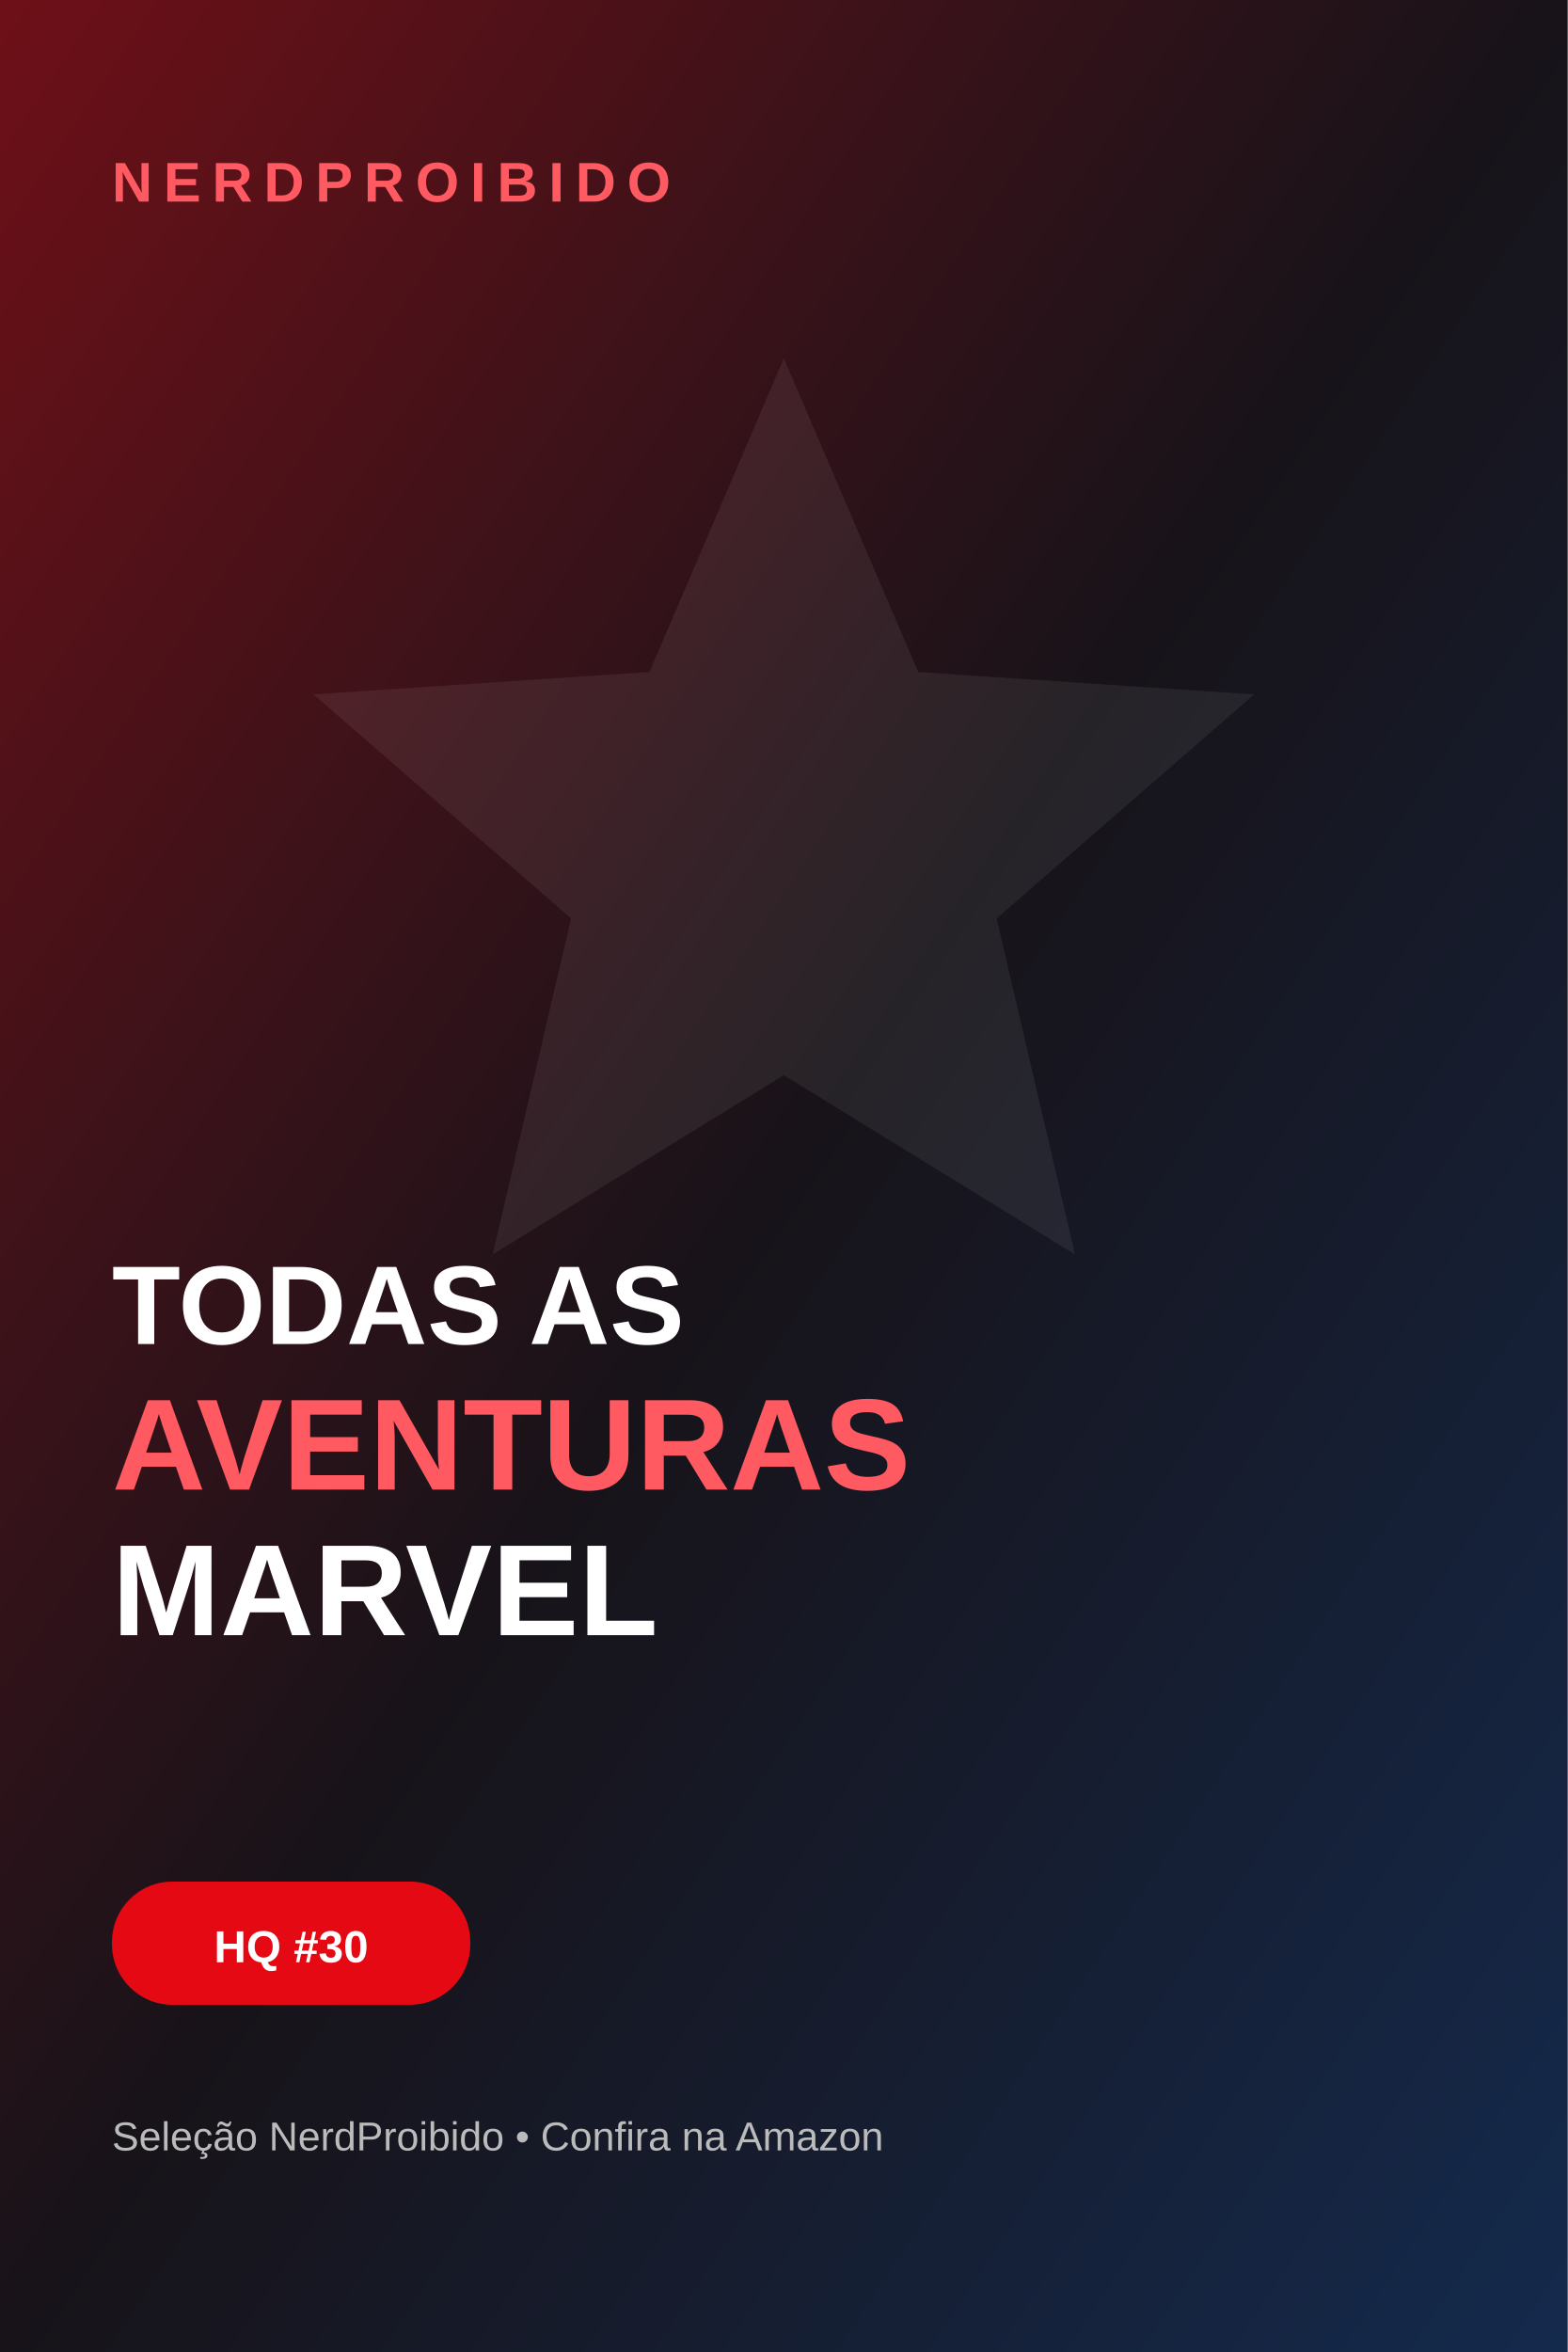
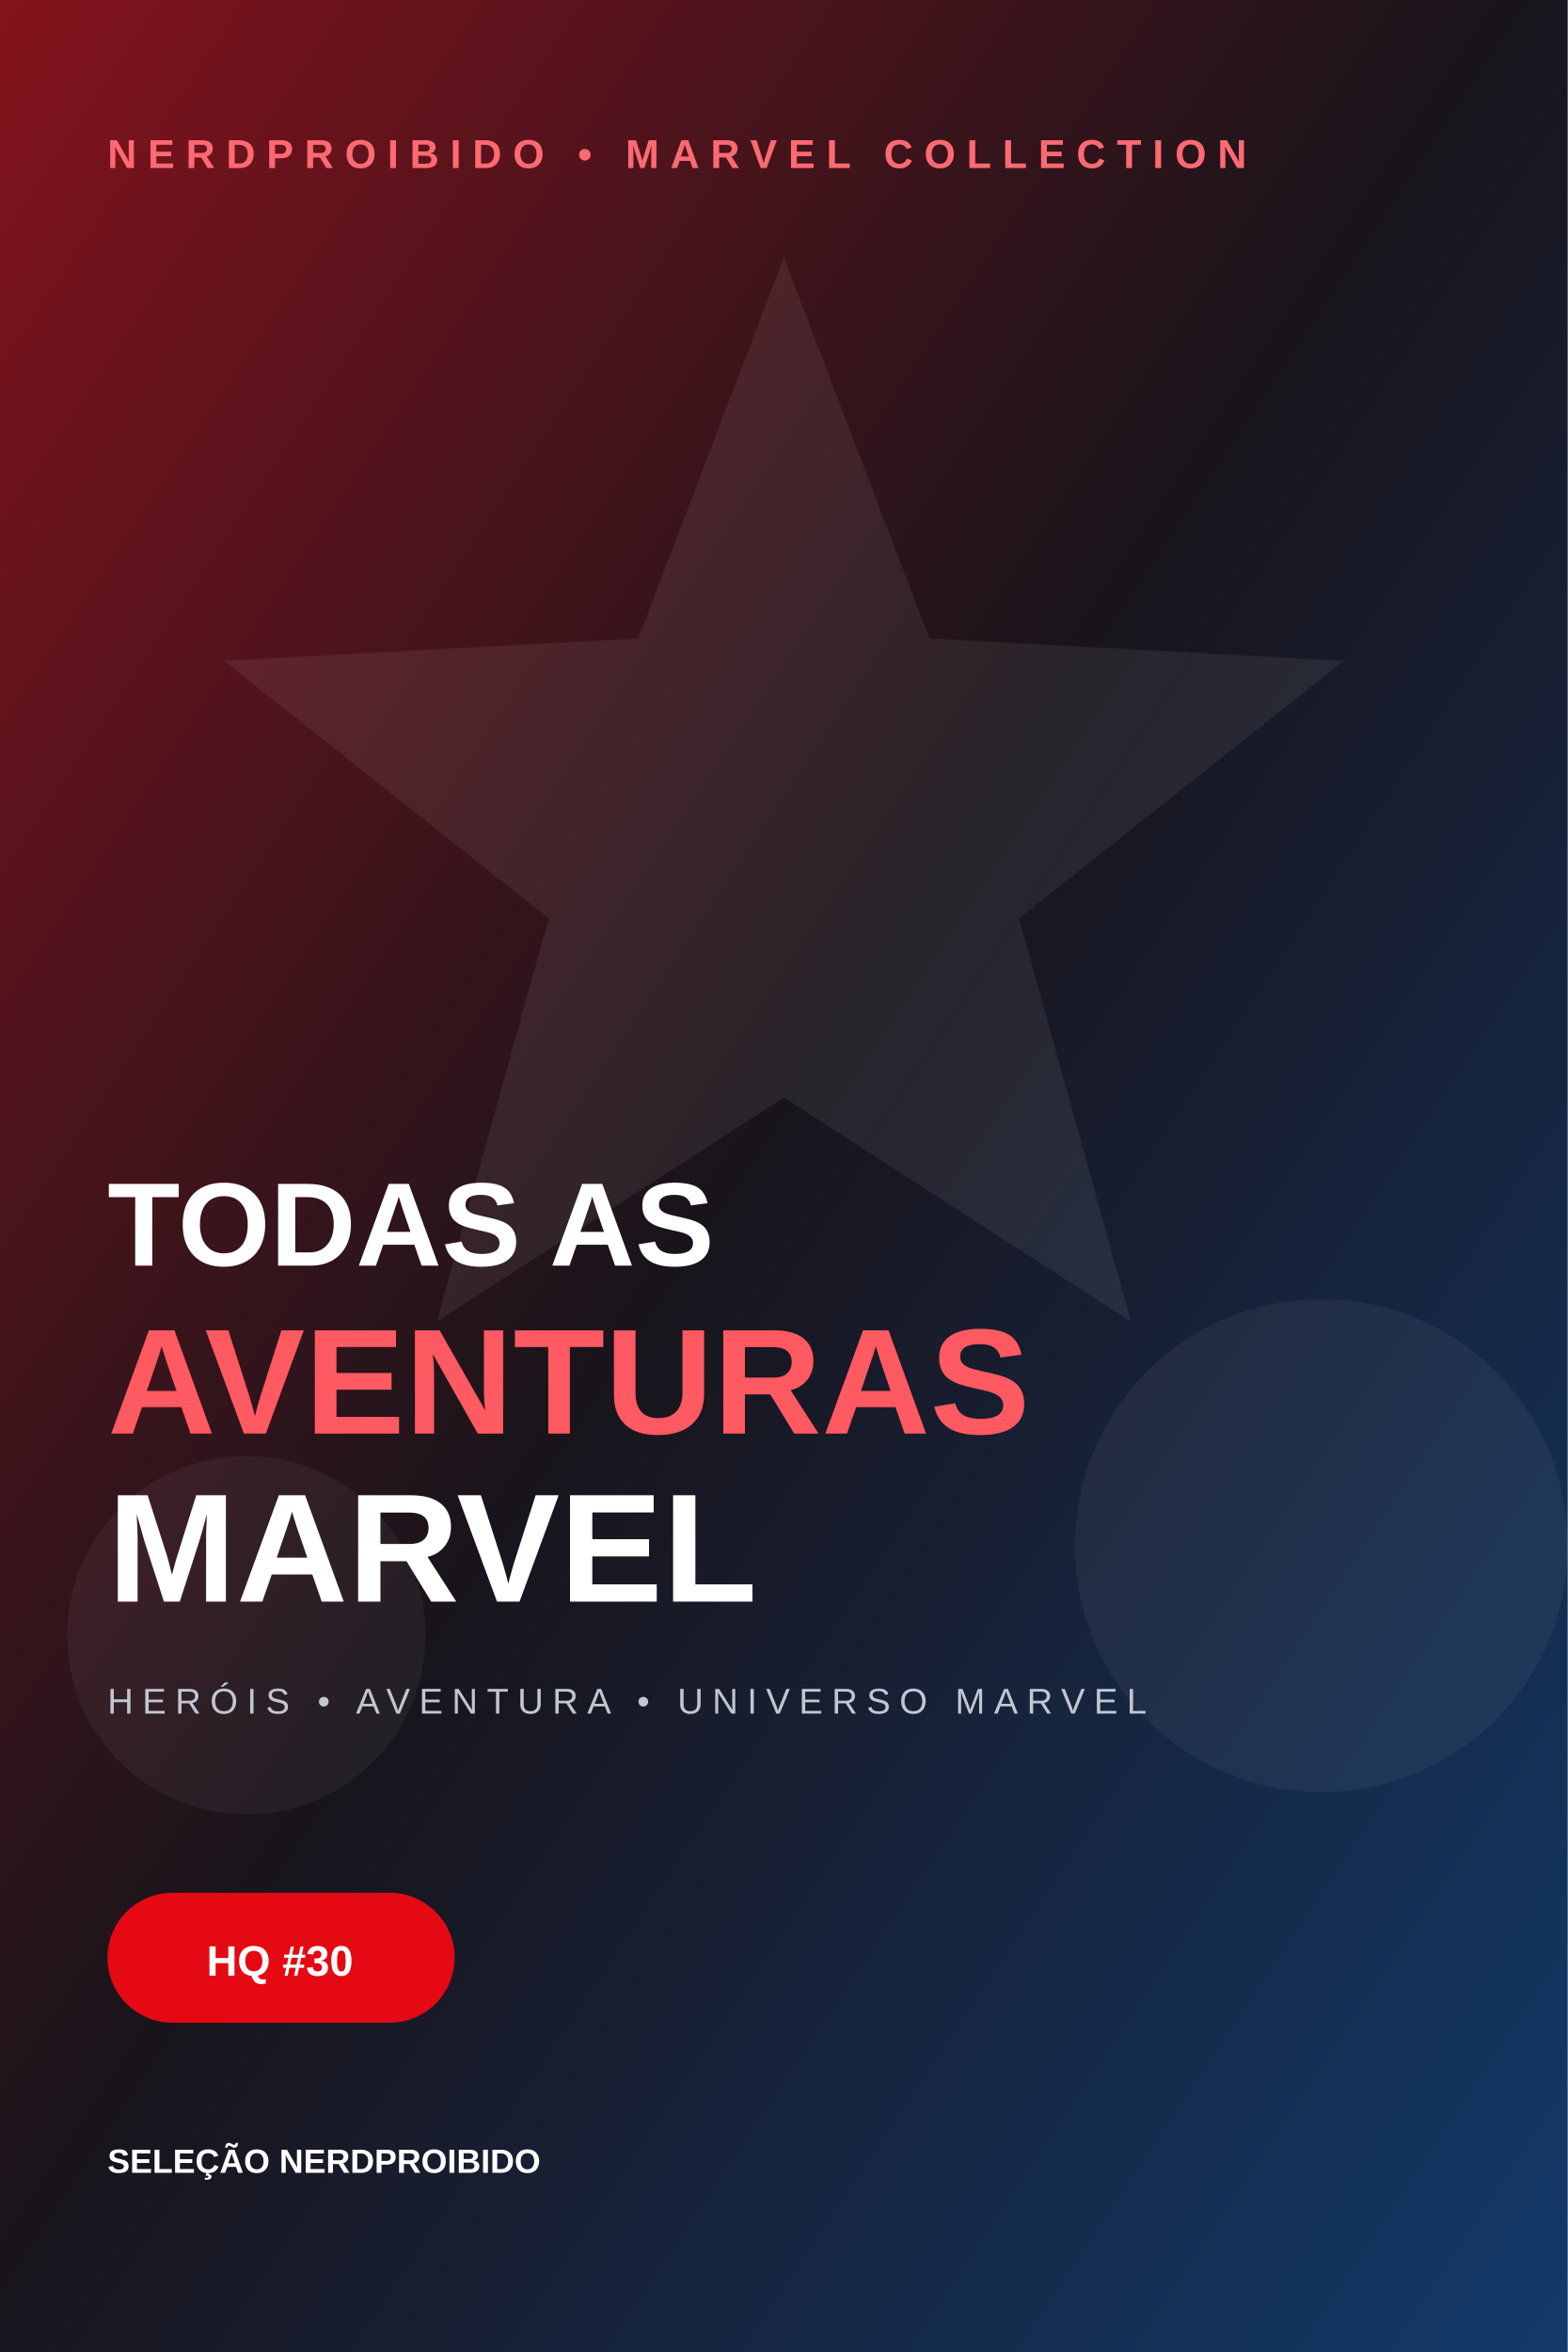
<svg xmlns="http://www.w3.org/2000/svg" width="700" height="1050">
  <defs>
-     <linearGradient id="g" x2="1" y2="1">
-       <stop stop-color="#6f1018" />
-       <stop offset=".5" stop-color="#171319" />
-       <stop offset="1" stop-color="#142a4d" />
+     <linearGradient id="b" x2="1" y2="1">
+       <stop stop-color="#85131c" />
+       <stop offset=".48" stop-color="#19141b" />
+       <stop offset="1" stop-color="#123a6b" />
    </linearGradient>
  </defs>
-   <rect width="700" height="1050" fill="url(#g)" />
-   <g fill="#fff" opacity=".07">
-     <path d="M350 160L410 300L560 310L445 410L480 560L350 480L220 560L255 410L140 310L290 300Z" />
+   <rect width="700" height="1050" fill="url(#b)" />
+   <path d="M350 115L415 285L600 295L455 410L505 590L350 490L195 590L245 410L100 295L285 285Z" fill="#fff" opacity=".07" />
+   <g fill="#fff" opacity=".05">
+     <circle cx="110" cy="730" r="80" />
+     <circle cx="590" cy="690" r="110" />
  </g>
-   <text x="50" y="90" fill="#ff5961" font-family="Arial" font-size="25" font-weight="900" letter-spacing="5">NERDPROIBIDO</text>
-   <text x="50" y="600" fill="white" font-family="Arial" font-size="50" font-weight="900">TODAS AS</text>
-   <text x="50" y="665" fill="#ff5961" font-family="Arial" font-size="58" font-weight="900">AVENTURAS</text>
-   <text x="50" y="730" fill="white" font-family="Arial" font-size="58" font-weight="900">MARVEL</text>
-   <rect x="50" y="840" width="160" height="55" rx="27" fill="#e50914" />
-   <text x="130" y="876" text-anchor="middle" fill="white" font-family="Arial" font-size="20" font-weight="900">HQ #30</text>
-   <text x="50" y="960" fill="#bbb" font-family="Arial" font-size="18">Seleção NerdProibido • Confira na Amazon</text>
+   <text x="48" y="75" fill="#ff6a72" font-family="Arial" font-size="18" font-weight="900" letter-spacing="5">NERDPROIBIDO • MARVEL COLLECTION</text>
+   <text x="48" y="565" fill="#fff" font-family="Arial" font-size="53" font-weight="900">TODAS AS</text>
+   <text x="48" y="640" fill="#ff5961" font-family="Arial" font-size="67" font-weight="900">AVENTURAS</text>
+   <text x="48" y="715" fill="#fff" font-family="Arial" font-size="69" font-weight="900">MARVEL</text>
+   <text x="48" y="765" fill="#c1c7d0" font-family="Arial" font-size="16" letter-spacing="4">HERÓIS • AVENTURA • UNIVERSO MARVEL</text>
+   <rect x="48" y="845" width="155" height="58" rx="29" fill="#e50914" />
+   <text x="125" y="882" text-anchor="middle" fill="#fff" font-family="Arial" font-size="19" font-weight="900">HQ #30</text>
+   <text x="48" y="970" fill="#fff" font-family="Arial" font-size="15" font-weight="900">SELEÇÃO NERDPROIBIDO</text>
</svg>
